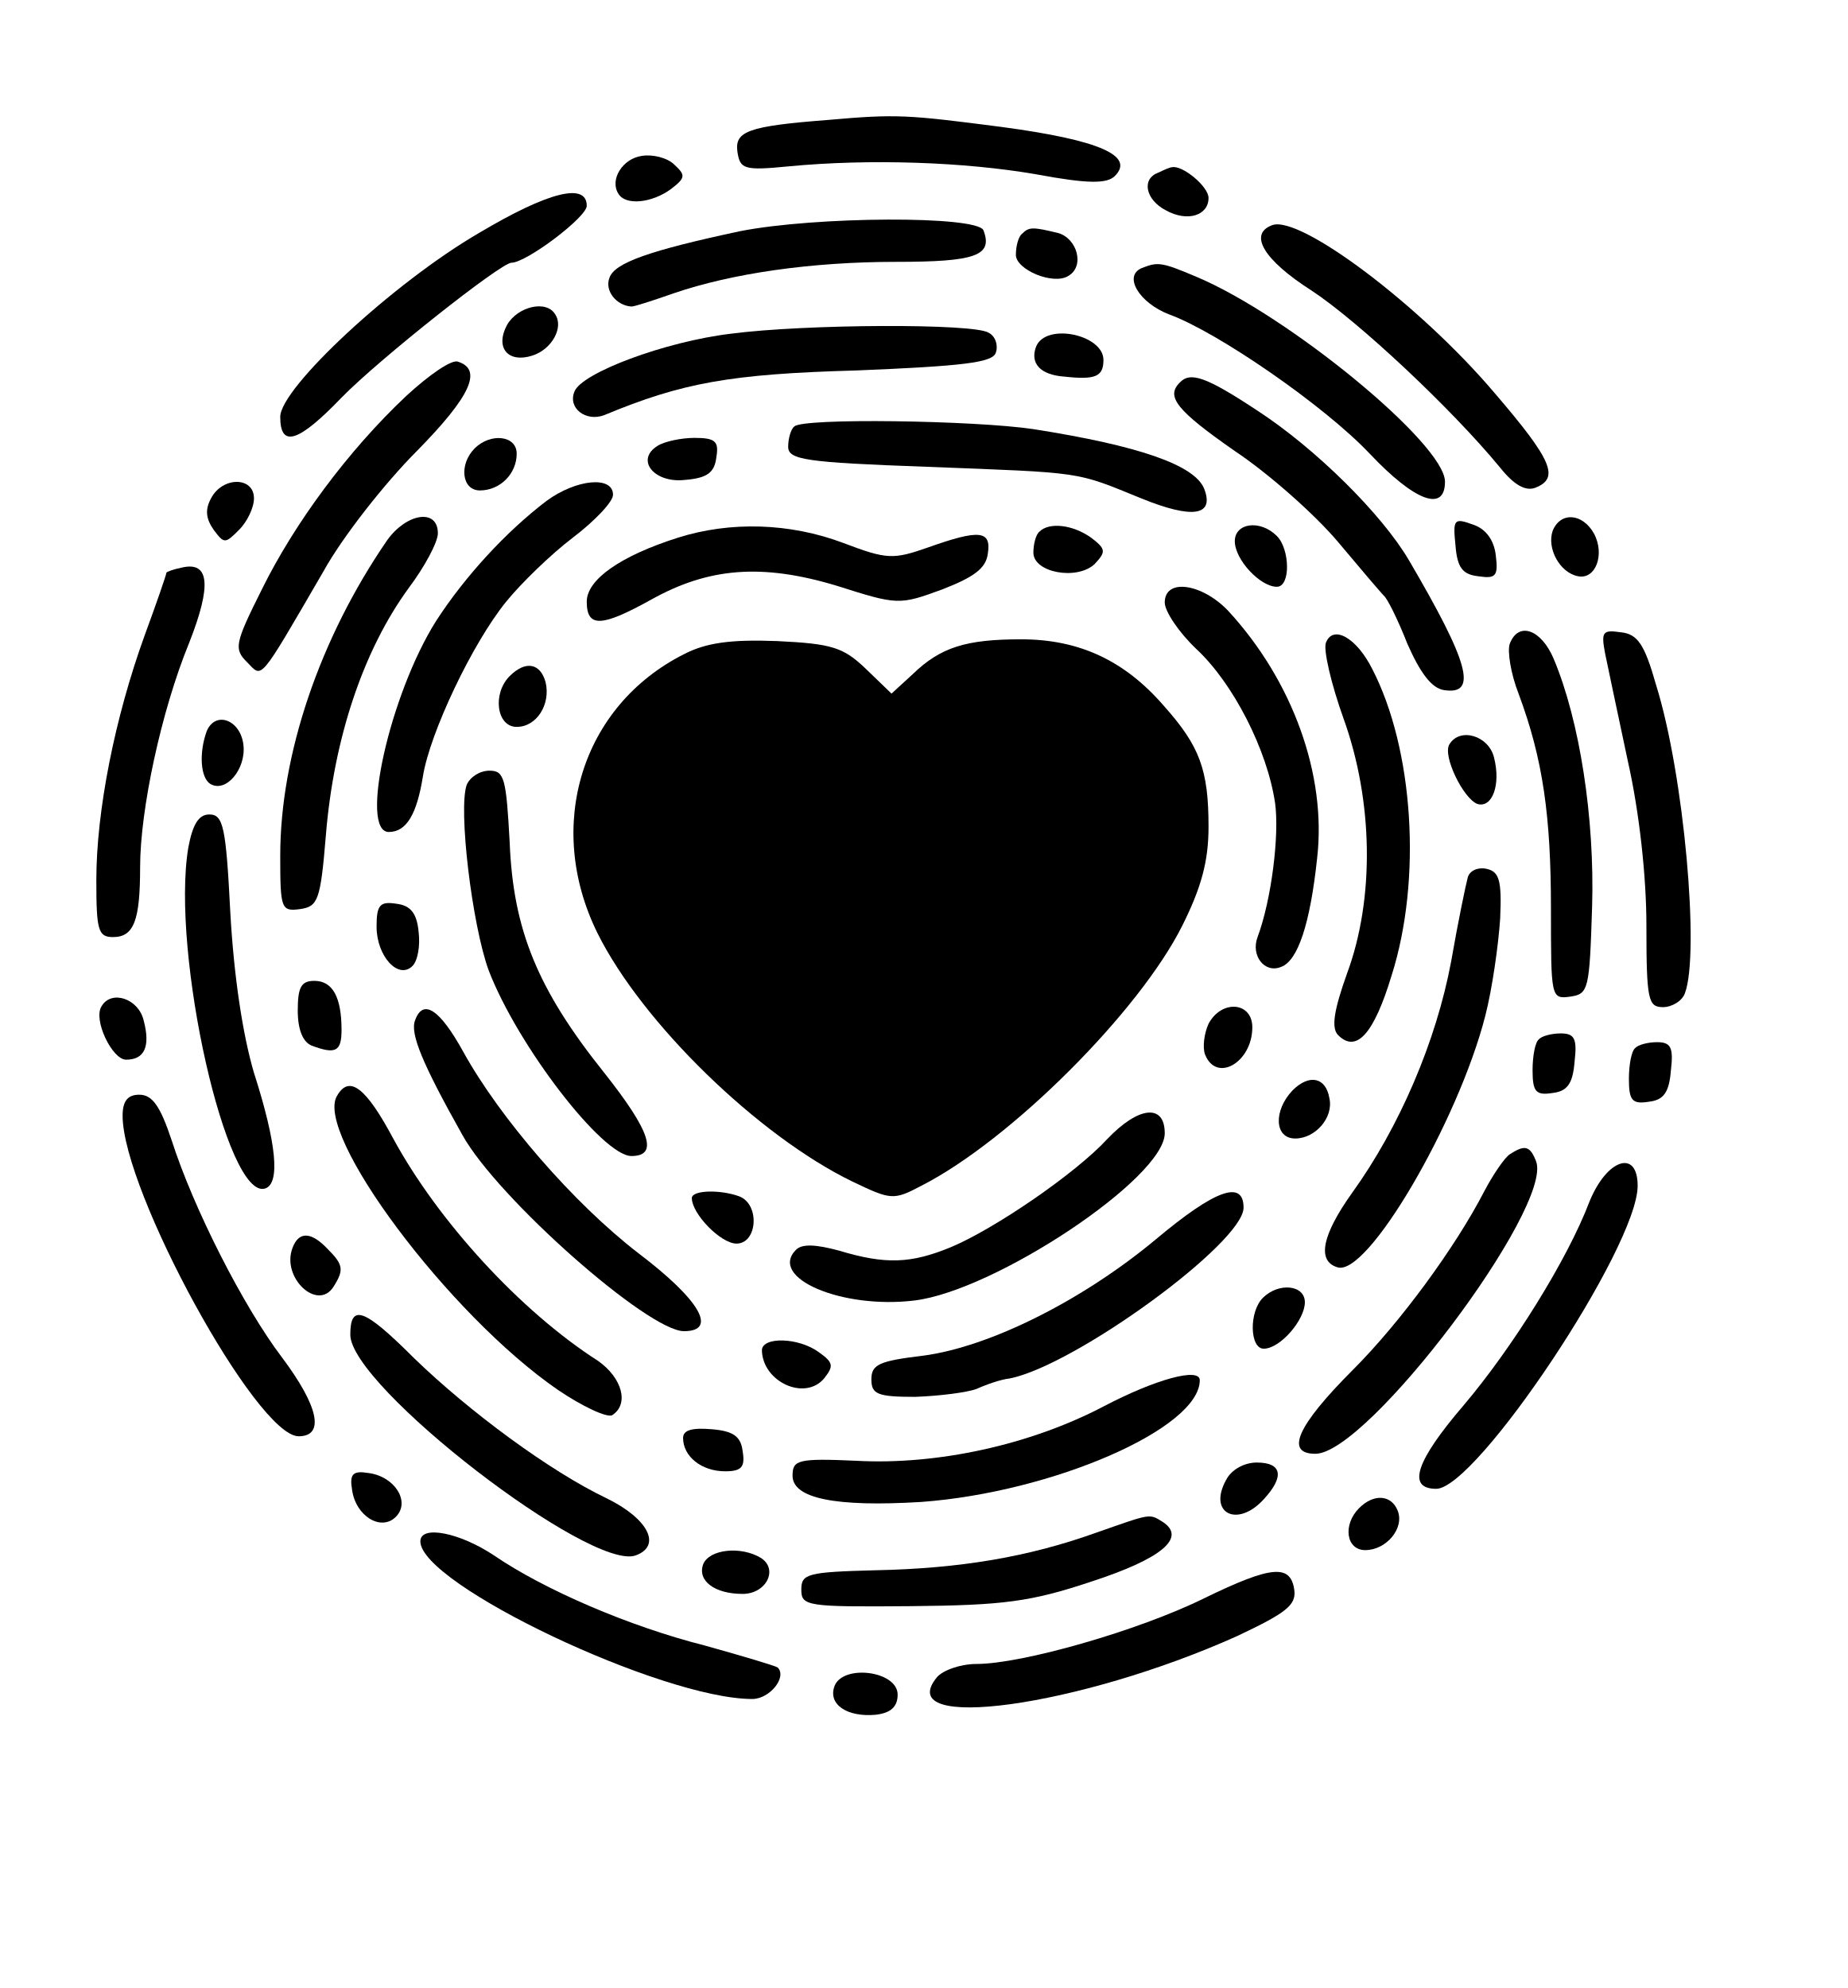
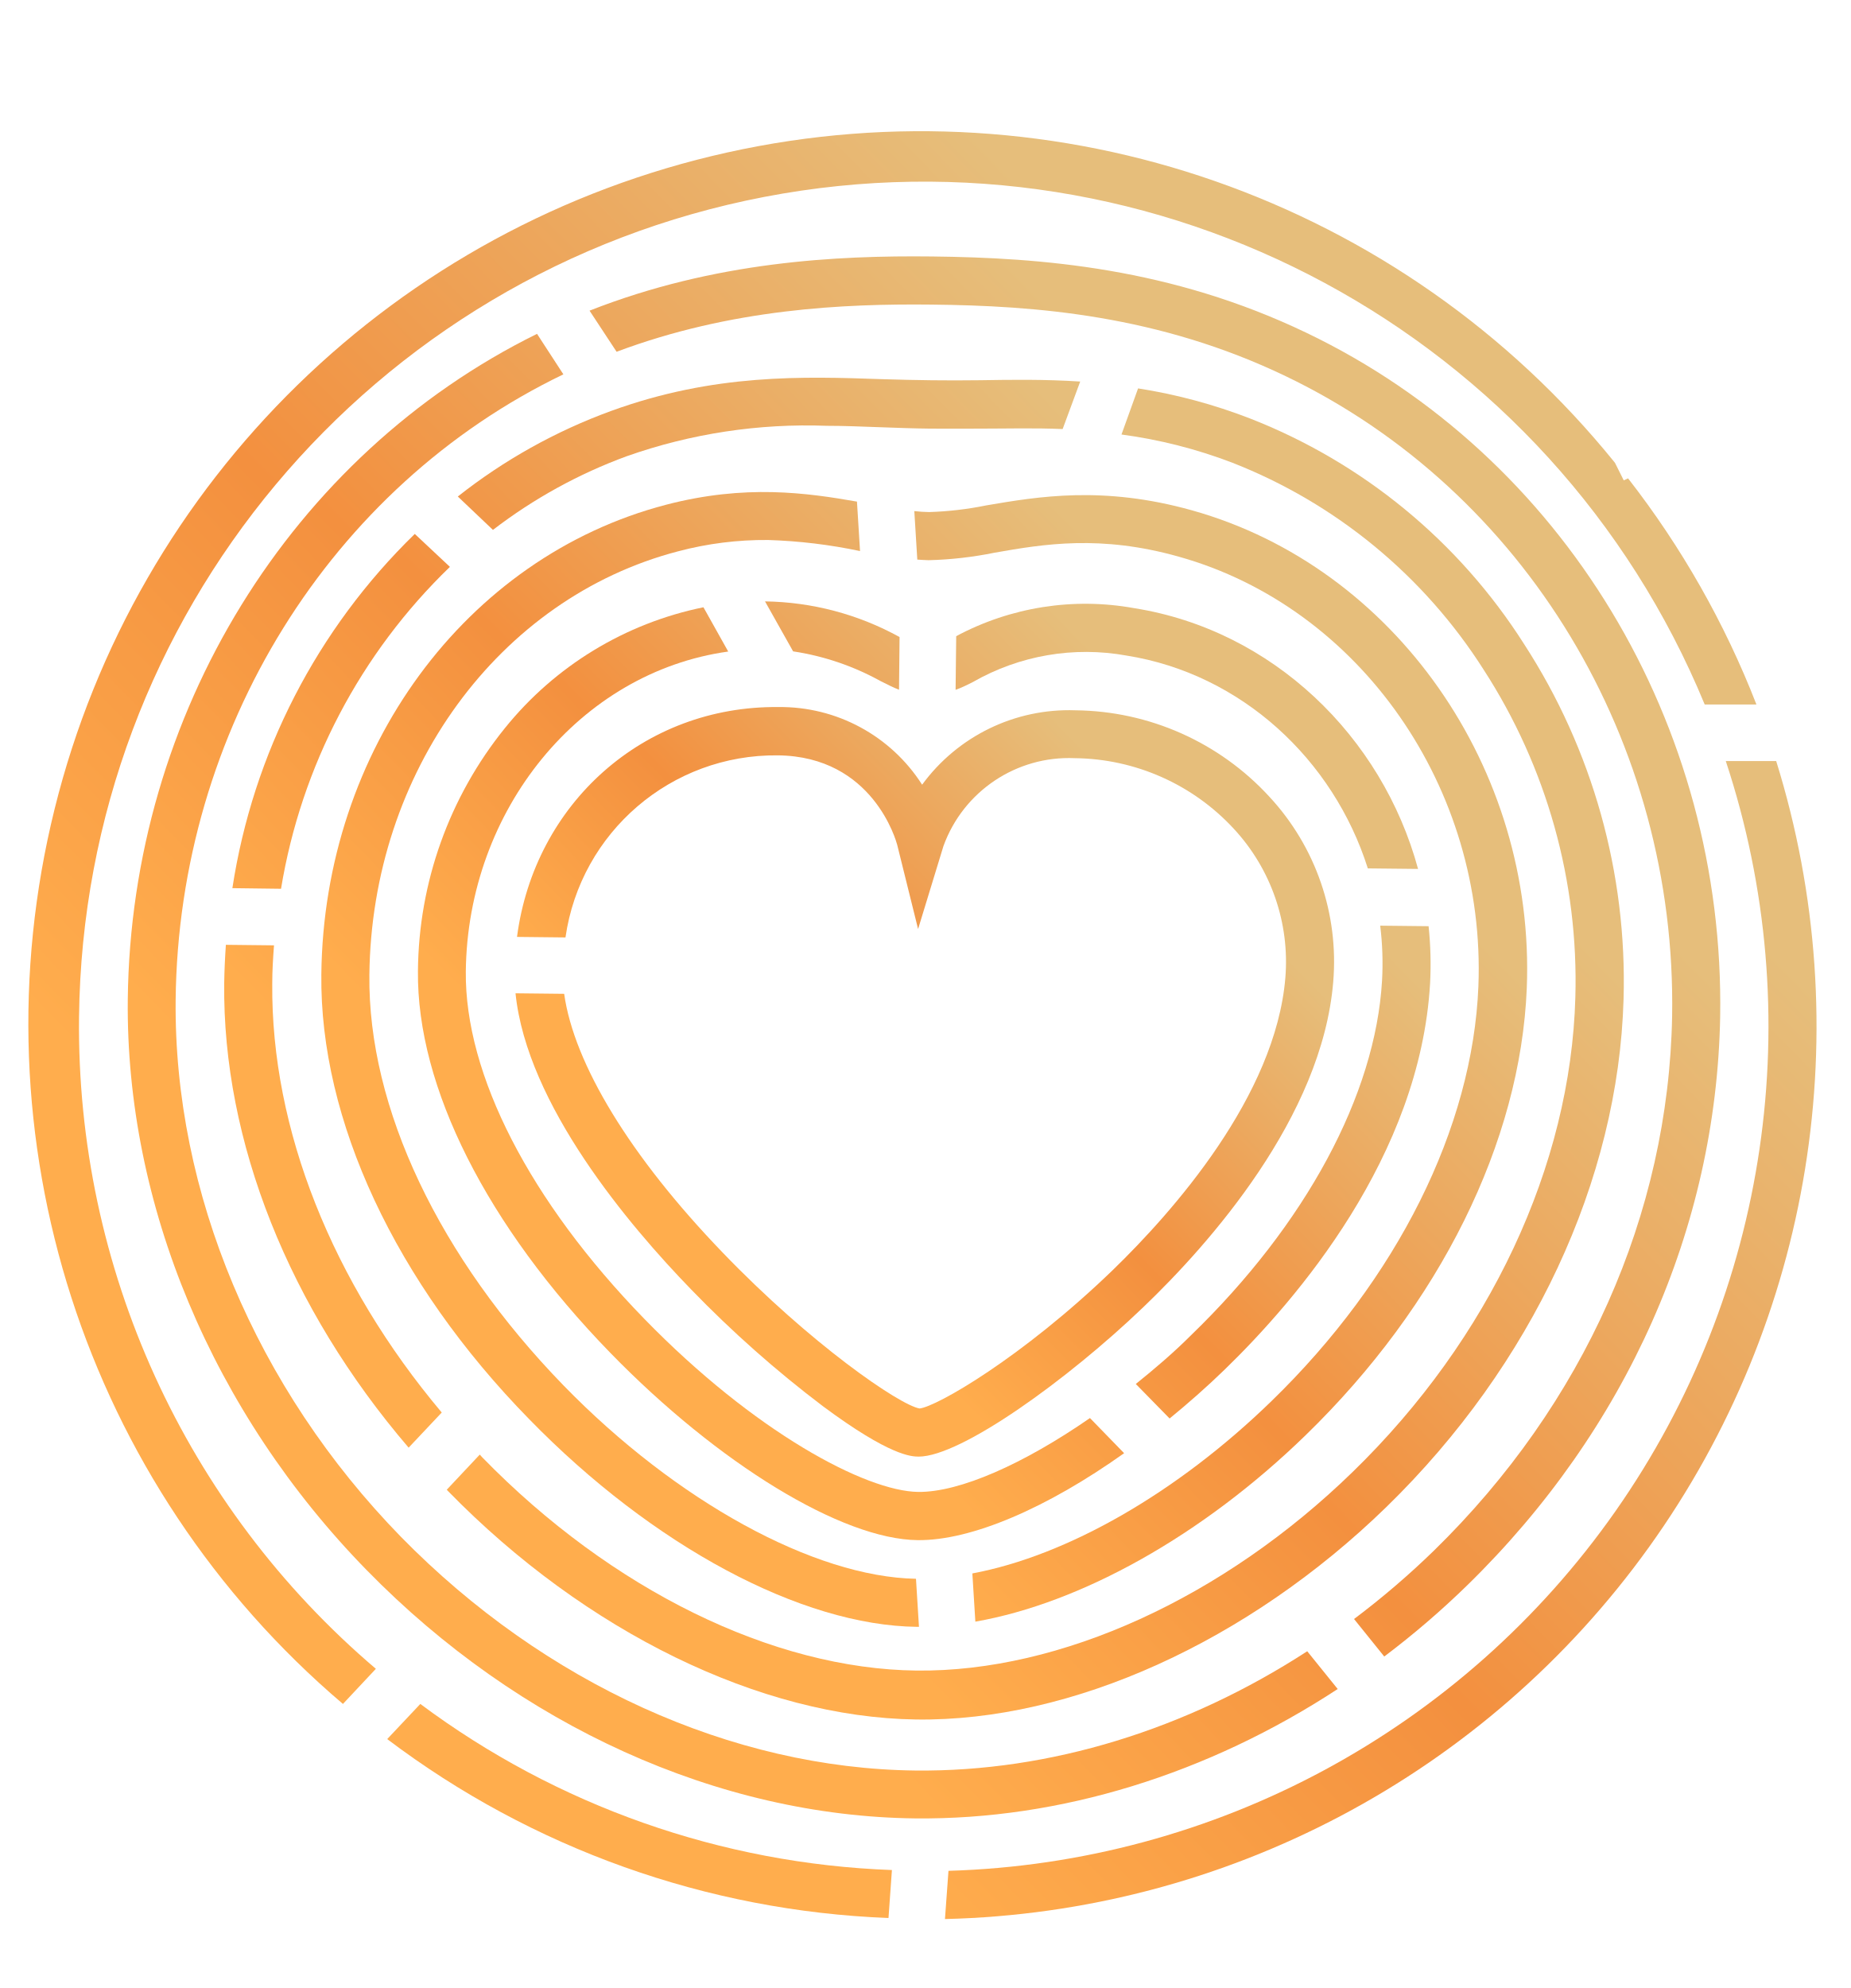
- <svg xmlns="http://www.w3.org/2000/svg" version="1.0" width="211pt" height="227pt" viewBox="0 0 211 227" preserveAspectRatio="xMidYMid meet">
-   <g transform="translate(0,227) scale(0.1,-0.1)" fill="#000000" stroke="none">
-     <path d="M945 2133 c-91 -7 -106 -13 -103 -36 3 -20 7 -22 58 -17 94 9 202 5 283 -9 59 -11 81 -11 90 -2 23 23 -17 41 -129 56 -108 14 -120 15 -199 8z" />
-     <path d="M733 2092 c-22 -3 -37 -27 -27 -43 8 -14 38 -11 60 5 17 13 17 16 4 28 -8 8 -25 12 -37 10z" />
-     <path d="M1323 2073 c-20 -7 -15 -31 8 -43 25 -14 49 -6 49 14 0 13 -30 38 -42 35 -2 0 -9 -3 -15 -6z" />
-     <path d="M547 2004 c-98 -57 -227 -177 -227 -210 0 -36 21 -29 70 22 43 44 182 154 194 154 17 0 86 52 86 65 0 27 -44 16 -123 -31z" />
-     <path d="M845 2006 c-103 -22 -143 -36 -149 -53 -6 -15 8 -32 25 -33 4 0 25 7 48 15 67 23 158 36 254 36 91 0 111 7 100 36 -7 17 -192 16 -278 -1z" />
-     <path d="M1453 2013 c-28 -10 -10 -40 45 -75 53 -35 159 -134 215 -202 16 -20 29 -27 40 -23 28 11 20 31 -47 109 -85 100 -221 202 -253 191z" />
-     <path d="M1167 2003 c-4 -3 -7 -14 -7 -24 0 -17 43 -35 60 -24 19 11 10 43 -12 49 -29 7 -33 7 -41 -1z" />
-     <path d="M1304 1964 c-22 -9 -3 -40 31 -53 55 -20 177 -104 229 -159 52 -55 86 -67 86 -32 0 43 -179 190 -284 234 -40 17 -44 17 -62 10z" />
-     <path d="M579 1899 c-14 -26 1 -44 29 -35 22 7 36 32 26 47 -10 17 -43 9 -55 -12z" />
-     <path d="M835 1889 c-76 -9 -171 -45 -179 -66 -8 -19 13 -35 34 -27 89 37 144 47 288 51 122 5 155 9 159 20 3 8 0 19 -8 23 -16 11 -210 10 -294 -1z" />
-     <path d="M1183 1874 c-7 -19 5 -32 32 -34 36 -4 45 0 45 19 0 29 -66 43 -77 15z" />
-     <path d="M464 1818 c-67 -63 -128 -146 -165 -221 -31 -62 -32 -68 -17 -83 18 -18 12 -26 87 103 22 40 71 102 107 138 62 63 75 93 47 102 -7 3 -33 -15 -59 -39z" />
-     <path d="M1347 1833 c-16 -16 -3 -32 63 -78 39 -26 92 -73 118 -104 26 -31 49 -58 52 -61 4 -3 16 -27 27 -55 15 -34 28 -51 42 -53 39 -6 28 32 -40 148 -31 53 -107 128 -173 171 -59 39 -77 45 -89 32z" />
-     <path d="M907 1783 c-4 -3 -7 -14 -7 -23 0 -15 19 -18 158 -23 181 -7 169 -5 245 -36 59 -24 84 -20 72 11 -11 27 -74 49 -195 68 -67 10 -264 13 -273 3z" />
-     <path d="M542 1758 c-18 -18 -15 -48 6 -48 23 0 42 19 42 42 0 21 -30 24 -48 6z" />
-     <path d="M751 1761 c-26 -16 -4 -43 31 -39 25 2 34 8 36 26 3 18 -1 22 -25 22 -15 0 -34 -4 -42 -9z" />
-     <path d="M241 1701 c-7 -13 -6 -23 3 -36 12 -16 13 -16 29 0 9 9 17 25 17 36 0 25 -36 25 -49 0z" />
-     <path d="M624 1698 c-46 -35 -93 -86 -126 -137 -53 -84 -88 -241 -54 -241 20 0 32 20 39 64 8 49 56 151 95 199 17 21 51 54 76 73 25 19 46 41 46 49 0 22 -42 18 -76 -7z" />
-     <path d="M442 1653 c-77 -112 -122 -245 -122 -360 0 -61 1 -64 23 -61 20 3 23 10 29 83 9 112 43 213 95 284 18 24 33 52 33 62 0 29 -36 23 -58 -8z" />
-     <path d="M1662 1647 c2 -25 8 -33 26 -35 20 -3 23 0 20 24 -2 17 -11 30 -26 35 -22 8 -23 6 -20 -24z" />
-     <path d="M1773 1664 c-7 -20 8 -48 29 -52 20 -4 31 25 18 49 -13 23 -38 25 -47 3z" />
-     <path d="M774 1656 c-66 -21 -104 -48 -104 -73 0 -30 17 -29 73 2 66 37 127 42 213 16 69 -22 71 -22 120 -4 36 14 50 24 52 41 4 26 -9 28 -68 7 -40 -14 -47 -14 -97 5 -61 23 -129 25 -189 6z" />
-     <path d="M1187 1663 c-4 -3 -7 -14 -7 -24 0 -23 50 -32 70 -13 13 14 13 17 -4 30 -21 15 -48 18 -59 7z" />
-     <path d="M1410 1652 c0 -21 29 -52 48 -52 16 0 15 43 0 58 -19 19 -48 15 -48 -6z" />
-     <path d="M208 1622 c-10 -2 -18 -5 -18 -6 0 -2 -11 -34 -25 -72 -34 -94 -55 -200 -55 -279 0 -57 2 -65 19 -65 24 0 31 19 31 80 0 65 24 178 56 256 26 66 23 93 -8 86z" />
-     <path d="M1330 1582 c0 -10 16 -34 36 -53 42 -39 81 -115 90 -176 5 -36 -4 -110 -20 -153 -8 -21 8 -42 27 -34 19 7 33 49 41 124 11 95 -28 203 -102 283 -30 31 -72 37 -72 9z" />
-     <path d="M1514 1536 c-3 -8 6 -47 20 -86 34 -94 36 -206 4 -292 -15 -42 -18 -62 -10 -70 21 -21 41 2 61 68 35 110 25 259 -22 350 -18 36 -45 51 -53 30z" />
-     <path d="M1724 1535 c-3 -8 1 -34 10 -57 28 -75 37 -140 37 -246 0 -101 0 -103 22 -100 21 3 22 8 25 103 3 100 -14 212 -44 283 -14 33 -40 43 -50 17z" />
-     <path d="M1833 1523 c3 -15 15 -71 26 -123 13 -58 21 -131 21 -187 0 -85 2 -93 19 -93 10 0 22 7 25 16 17 45 -1 250 -33 352 -13 46 -21 58 -40 60 -21 3 -23 1 -18 -25z" />
-     <path d="M781 1523 c-117 -59 -159 -196 -99 -318 51 -103 184 -232 291 -284 44 -21 47 -22 79 -5 102 52 249 199 298 297 22 44 30 74 30 113 0 65 -10 92 -51 138 -45 52 -97 76 -163 76 -63 0 -92 -9 -124 -40 l-24 -22 -29 28 c-26 25 -39 29 -102 32 -53 2 -81 -2 -106 -15z" />
-     <path d="M582 1498 c-20 -20 -15 -58 8 -58 23 0 39 26 33 51 -6 22 -23 25 -41 7z" />
-     <path d="M236 1435 c-9 -25 -7 -53 4 -60 18 -11 41 17 38 44 -3 29 -32 40 -42 16z" />
-     <path d="M1655 1420 c-8 -13 16 -62 32 -68 17 -5 27 22 19 53 -6 25 -39 35 -51 15z" />
-     <path d="M533 1374 c-10 -27 6 -160 25 -212 33 -86 130 -212 163 -212 31 0 22 28 -31 95 -76 95 -104 163 -108 263 -4 73 -6 82 -23 82 -11 0 -22 -7 -26 -16z" />
-     <path d="M215 1302 c-20 -120 44 -404 88 -389 17 6 13 51 -13 132 -13 44 -23 111 -27 183 -5 98 -8 112 -24 112 -12 0 -19 -11 -24 -38z" />
-     <path d="M1676 1268 c-2 -7 -11 -50 -19 -96 -17 -91 -59 -189 -113 -264 -35 -49 -40 -78 -17 -85 34 -12 138 166 169 287 8 31 15 81 17 111 2 44 -1 54 -16 57 -9 2 -19 -2 -21 -10z" />
-     <path d="M430 1212 c0 -34 25 -61 41 -45 6 6 9 23 7 39 -2 21 -9 30 -25 32 -19 3 -23 -1 -23 -26z" />
-     <path d="M340 1116 c0 -22 6 -36 16 -40 27 -10 34 -7 34 18 0 37 -10 56 -31 56 -15 0 -19 -7 -19 -34z" />
-     <path d="M116 1121 c-10 -15 12 -61 28 -61 21 0 28 15 20 45 -6 25 -37 35 -48 16z" />
-     <path d="M474 1105 c-6 -15 8 -49 54 -131 40 -72 212 -224 253 -224 39 0 18 36 -52 89 -74 57 -158 154 -200 230 -27 49 -46 61 -55 36z" />
-     <path d="M1380 1101 c-5 -11 -7 -27 -4 -35 13 -33 54 -9 54 31 0 29 -35 32 -50 4z" />
-     <path d="M1757 1083 c-4 -3 -7 -19 -7 -35 0 -25 4 -29 23 -26 17 2 23 11 25 36 3 26 0 32 -16 32 -10 0 -22 -3 -25 -7z" />
-     <path d="M1867 1073 c-4 -3 -7 -19 -7 -35 0 -25 4 -29 23 -26 17 2 23 11 25 36 3 26 0 32 -16 32 -10 0 -22 -3 -25 -7z" />
-     <path d="M1476 1025 c-22 -23 -21 -55 3 -55 23 0 44 24 39 46 -4 24 -23 28 -42 9z" />
-     <path d="M385 1019 c-27 -43 127 -250 252 -336 28 -19 56 -32 62 -29 20 13 11 43 -16 62 -89 57 -183 160 -234 254 -31 58 -50 73 -64 49z" />
-     <path d="M140 996 c0 -86 153 -366 201 -366 30 0 23 34 -19 90 -44 58 -101 170 -126 248 -13 39 -22 52 -37 52 -13 0 -19 -7 -19 -24z" />
-     <path d="M1264 969 c-36 -39 -128 -102 -178 -123 -46 -19 -75 -20 -128 -4 -26 7 -42 8 -49 1 -32 -32 52 -68 135 -58 92 11 286 140 286 191 0 34 -30 31 -66 -7z" />
-     <path d="M1724 952 c-6 -4 -19 -23 -29 -42 -33 -64 -96 -150 -150 -204 -64 -64 -78 -96 -43 -96 60 0 272 282 252 334 -7 18 -13 19 -30 8z" />
-     <path d="M1815 898 c-25 -66 -88 -167 -144 -233 -54 -63 -65 -95 -31 -95 46 0 230 276 230 346 0 42 -35 31 -55 -18z" />
-     <path d="M790 902 c0 -18 33 -52 51 -52 24 0 27 45 3 54 -22 8 -54 7 -54 -2z" />
-     <path d="M1320 855 c-84 -70 -190 -123 -266 -133 -50 -6 -59 -10 -59 -27 0 -17 7 -20 50 -20 28 1 59 5 70 9 11 5 28 11 38 12 75 15 267 155 267 195 0 32 -32 21 -100 -36z" />
-     <path d="M334 845 c-13 -34 29 -73 47 -44 12 19 11 25 -7 43 -19 20 -33 20 -40 1z" />
-     <path d="M1442 788 c-16 -16 -15 -58 1 -58 19 0 47 33 47 53 0 20 -30 23 -48 5z" />
-     <path d="M400 746 c0 -59 275 -271 326 -252 30 11 14 42 -33 65 -65 31 -157 99 -220 160 -57 57 -73 63 -73 27z" />
-     <path d="M870 728 c1 -36 49 -58 71 -32 11 14 11 18 -6 30 -23 17 -65 18 -65 2z" />
-     <path d="M1260 664 c-84 -44 -190 -67 -282 -62 -67 3 -73 1 -73 -17 0 -26 49 -36 147 -30 150 11 318 84 318 139 0 15 -51 1 -110 -30z" />
-     <path d="M780 628 c0 -21 21 -38 48 -38 19 0 23 5 20 23 -2 17 -11 23 -35 25 -23 2 -33 -1 -33 -10z" />
-     <path d="M1400 580 c-21 -38 13 -55 43 -22 24 26 21 42 -8 42 -14 0 -29 -8 -35 -20z" />
-     <path d="M402 569 c4 -30 33 -48 50 -31 17 17 -1 46 -31 50 -18 3 -22 -1 -19 -19z" />
-     <path d="M1552 548 c-19 -19 -15 -48 7 -48 24 0 45 25 37 45 -7 18 -27 20 -44 3z" />
-     <path d="M1252 520 c-78 -28 -156 -41 -252 -43 -78 -2 -85 -4 -85 -22 0 -19 6 -20 125 -19 106 1 137 5 206 28 80 26 109 50 82 68 -16 10 -13 10 -76 -12z" />
-     <path d="M480 510 c0 -49 276 -180 379 -180 20 0 40 25 29 36 -3 2 -40 13 -83 25 -87 22 -184 64 -241 103 -39 26 -84 35 -84 16z" />
-     <path d="M803 484 c-7 -19 13 -34 45 -34 27 0 41 28 21 41 -23 14 -59 10 -66 -7z" />
-     <path d="M1375 445 c-75 -37 -208 -75 -260 -75 -18 0 -38 -7 -45 -15 -53 -64 163 -34 343 47 55 26 67 35 65 52 -4 30 -25 29 -103 -9z" />
-     <path d="M953 345 c-8 -21 14 -36 47 -33 17 2 25 9 25 23 0 27 -62 35 -72 10z" />
-   </g>
+ <svg xmlns="http://www.w3.org/2000/svg" xmlns:xlink="http://www.w3.org/1999/xlink" id="Layer_1" data-name="Layer 1" viewBox="0 0 210.7 226.34">
+   <defs>
+     <style>.cls-1{fill:url(#linear-gradient);}.cls-2{fill:url(#linear-gradient-2);}.cls-3{fill:url(#linear-gradient-3);}.cls-4{fill:url(#linear-gradient-4);}.cls-5{fill:url(#linear-gradient-5);}.cls-6{fill:url(#linear-gradient-6);}.cls-7{fill:url(#linear-gradient-7);}.cls-8{fill:url(#linear-gradient-8);}.cls-9{fill:url(#linear-gradient-9);}.cls-10{fill:url(#linear-gradient-10);}.cls-11{fill:url(#linear-gradient-11);}.cls-12{fill:url(#linear-gradient-12);}.cls-13{fill:url(#linear-gradient-13);}.cls-14{fill:url(#linear-gradient-14);}.cls-15{fill:url(#linear-gradient-15);}.cls-16{fill:url(#linear-gradient-16);}</style>
+     <linearGradient id="linear-gradient" x1="92.43" y1="243.88" x2="236.14" y2="100.17" gradientTransform="translate(-6.91 -5.53) rotate(0.62)" gradientUnits="userSpaceOnUse">
+       <stop offset="0.15" stop-color="#ffad4d" />
+       <stop offset="0.45" stop-color="#f3903f" />
+       <stop offset="0.87" stop-color="#e6be7b" />
+     </linearGradient>
+     <linearGradient id="linear-gradient-2" x1="19.82" y1="171.26" x2="163.52" y2="27.56" xlink:href="#linear-gradient" />
+     <linearGradient id="linear-gradient-3" x1="71.57" y1="223.01" x2="215.28" y2="79.31" xlink:href="#linear-gradient" />
+     <linearGradient id="linear-gradient-4" x1="49.22" y1="182.34" x2="176.43" y2="55.14" xlink:href="#linear-gradient" />
+     <linearGradient id="linear-gradient-5" x1="52.1" y1="185.21" x2="179.3" y2="58.01" xlink:href="#linear-gradient" />
+     <linearGradient id="linear-gradient-6" x1="74.38" y1="189.2" x2="184.99" y2="78.58" xlink:href="#linear-gradient" />
+     <linearGradient id="linear-gradient-7" x1="35.51" y1="150.33" x2="146.12" y2="39.72" xlink:href="#linear-gradient" />
+     <linearGradient id="linear-gradient-8" x1="18.24" y1="133.06" x2="128.85" y2="22.45" xlink:href="#linear-gradient" />
+     <linearGradient id="linear-gradient-9" x1="9.34" y1="124.15" x2="119.95" y2="13.54" xlink:href="#linear-gradient" />
+     <linearGradient id="linear-gradient-10" x1="61.18" y1="158.56" x2="155.19" y2="64.55" xlink:href="#linear-gradient" />
+     <linearGradient id="linear-gradient-11" x1="76.02" y1="173.41" x2="170.03" y2="79.4" xlink:href="#linear-gradient" />
+     <linearGradient id="linear-gradient-12" x1="76.1" y1="156.68" x2="153.56" y2="79.22" xlink:href="#linear-gradient" />
+     <linearGradient id="linear-gradient-13" x1="105.3" y1="185.88" x2="182.75" y2="108.42" xlink:href="#linear-gradient" />
+     <linearGradient id="linear-gradient-14" x1="49.93" y1="130.5" x2="127.38" y2="53.05" xlink:href="#linear-gradient" />
+     <linearGradient id="linear-gradient-15" x1="74.46" y1="155.04" x2="151.92" y2="77.58" xlink:href="#linear-gradient" />
+     <linearGradient id="linear-gradient-16" x1="83.14" y1="147.28" x2="144.18" y2="86.24" xlink:href="#linear-gradient" />
+   </defs>
+   <path class="cls-1" d="M202.25,86.65h-5.74A96.2,96.2,0,0,1,108,213l-.4,5.49A101.66,101.66,0,0,0,202.25,86.65Z" />
+   <path class="cls-2" d="M9,115.79A96.19,96.19,0,0,1,194.11,80.21H200a102.08,102.08,0,0,0-14.62-25.75l-.49.23-1-2A101.62,101.62,0,1,0,39.05,194l3.75-4A96,96,0,0,1,9,115.79Z" />
+   <path class="cls-3" d="M47.86,194l-3.77,4a101.06,101.06,0,0,0,57.08,20.37l.39-5.46A95.68,95.68,0,0,1,47.86,194Z" />
+   <path class="cls-4" d="M104.25,201.58C83.33,201.35,62,191.65,45.68,175,29.13,158.05,19.78,135.76,20,113.84c.33-30.67,17.62-58.45,44.15-71.22l-3-4.61c-28,13.81-46.24,43.28-46.6,75.77-.25,23.36,9.67,47.06,27.22,65,17.31,17.71,40.07,28,62.43,28.25,16.55.18,33.37-5.07,48.12-14.73L148.85,188C135.12,196.91,119.55,201.74,104.25,201.58Z" />
+   <path class="cls-5" d="M148.76,37.89c-15.45-7.41-30.22-8.55-42.63-8.69-10.77-.12-24.7.54-39,6.17l3.08,4.68c13.08-4.91,25.88-5.48,35.87-5.37,11.81.12,25.83,1.19,40.32,8.15,27.27,13.08,44.53,41.68,44,72.85-.41,22.57-10.05,44.19-27.12,60.86a93.91,93.91,0,0,1-9.1,7.79l3.44,4.27a98.23,98.23,0,0,0,9.48-8.14c18.11-17.69,28.33-40.66,28.77-64.68C196.43,82.47,178,51.9,148.76,37.89Z" />
+   <path class="cls-6" d="M140.32,52.68a59.73,59.73,0,0,1,28.62,23.57,65.15,65.15,0,0,1,10.44,37.31c-.53,19.18-9.77,38.87-25.33,54-14.74,14.36-33.31,22.82-49.68,22.64S69.61,181,54.93,165.94l-.3-.33-3.76,4,.15.16c15.67,16.05,35.59,25.75,53.29,26s37.8-8.86,53.56-24.2c16.57-16.14,26.41-37.21,27-57.8a70.52,70.52,0,0,0-11.32-40.43,65,65,0,0,0-31.25-25.71,61.6,61.6,0,0,0-12.71-3.41l-1.89,5.25A56.08,56.08,0,0,1,140.32,52.68Z" />
+   <path class="cls-7" d="M31,112c0-1.46.09-2.92.2-4.37l-5.48-.06c-.1,1.45-.17,2.91-.19,4.37-.2,18,7.39,37,21,52.88l3.77-4C37.83,146,30.86,128.56,31,112Z" />
+   <path class="cls-8" d="M52.13,56.53l4,3.8a57.57,57.57,0,0,1,15.24-8.39,61.54,61.54,0,0,1,22.77-3.46c2,0,4.07.09,6.07.16s3.8.14,5.66.16,3.78,0,5.77,0c3.06,0,6.16-.09,9.36.05L123,43.44c-4-.26-7.8-.21-11.39-.15-3.86.05-7.28,0-11.15-.12-9-.31-19.14-.66-30.91,3.63A63,63,0,0,0,52.13,56.53Z" />
+   <path class="cls-9" d="M51.23,64.54l-4-3.75a71.32,71.32,0,0,0-20.77,40.33l5.54.07A65.76,65.76,0,0,1,51.23,64.54Z" />
+   <path class="cls-10" d="M36.59,110.94C36.4,127.5,45,146,60.26,161.58c14.07,14.44,31,23.5,44.16,23.64h.22l-.34-5.47c-11.57-.21-27.29-8.82-40.12-22C50,143.17,41.89,126.13,42.06,111c.25-23.06,14.71-42.9,35.15-48.23a38.66,38.66,0,0,1,10.25-1.29,59.57,59.57,0,0,1,10.47,1.26l-.35-5.63c-5.71-1-12.71-2-21.75.36C53,63.43,36.86,85.42,36.59,110.94Z" />
+   <path class="cls-11" d="M105.74,63.78a43,43,0,0,0,7.49-.85c5.67-1,12.09-2.06,21,.45,20.63,5.78,35,26.36,34.11,48.92-.65,16.1-9.23,33.3-23.54,47.2C134,170,121.48,177.13,110.72,179.14l.34,5.49c12-2.1,25.84-9.79,37.59-21.21,15.31-14.86,24.49-33.41,25.2-50.91,1-25.06-15.07-47.94-38.1-54.4-10.13-2.84-17.51-1.58-23.44-.57a38.48,38.48,0,0,1-6.51.76,16.7,16.7,0,0,1-1.69-.11l.34,5.52C104.88,63.74,105.32,63.77,105.74,63.78Z" />
+   <path class="cls-12" d="M110.8,77.64a25.9,25.9,0,0,1,17.48-3c13.07,2.08,23.55,11.84,27.47,24.23l5.72.06c-4.1-15.11-16.6-27.2-32.33-29.69a31.18,31.18,0,0,0-20.26,3.19l-.07,6.11C109.45,78.31,110.11,78,110.8,77.64Z" />
+   <path class="cls-13" d="M157.37,111.64c-.75,13-8.68,27.74-21.75,40.38-2,2-4.15,3.83-6.29,5.55l3.85,3.93c2.11-1.73,4.21-3.57,6.24-5.54,8.26-8,22.28-24.32,23.42-44a41.46,41.46,0,0,0-.17-6.51l-5.51-.06A35.21,35.21,0,0,1,157.37,111.64Z" />
+   <path class="cls-14" d="M100.24,77.53c.76.38,1.46.74,2.13,1l.06-6a32.64,32.64,0,0,0-15.32-4.06l3.2,5.69A29.71,29.71,0,0,1,100.24,77.53Z" />
+   <path class="cls-15" d="M128,165.45l-3.89-4c-7.51,5.2-14.81,8.46-19.55,8.41-6-.07-18.68-6.85-31.17-19.68-13.06-13.42-20.47-27.84-20.35-39.57.2-18.42,13-34.08,29.88-36.43h0L80.1,69.14A39.06,39.06,0,0,0,57.49,82.9a44.54,44.54,0,0,0-9.9,27.67c-.14,13.16,7.84,29,21.9,43.45,12.32,12.66,26.4,21.24,35,21.33C110.62,175.42,119.26,171.67,128,165.45Z" />
+   <path class="cls-16" d="M151.81,111.79a27.59,27.59,0,0,0-7.26-21.07,30.38,30.38,0,0,0-22.11-9.85A20.71,20.71,0,0,0,105,89.34,19.15,19.15,0,0,0,88.63,80.5c-15.36-.16-27.77,11-29.76,26.17l5.52.06A24.15,24.15,0,0,1,88.57,86c10.85.11,13.48,9.78,13.59,10.18l2.38,9.59,2.89-9.45a15.2,15.2,0,0,1,14.95-10,25,25,0,0,1,18.13,8.06,22.27,22.27,0,0,1,5.85,16.94c-1.12,13.46-12.79,26.63-19.65,33.28-10.36,10-20.1,15.57-22,15.76-2.27-.38-12.43-7.35-22.47-17.8-10.49-10.9-16.88-21.43-18-29.41l-5.54-.06c1.3,12.68,12.9,26.4,20,33.72a129.82,129.82,0,0,0,15,13.29c7.67,5.7,10.1,5.73,10.9,5.74,4.83,0,17-8.78,25.57-17C137.71,141.63,150.54,127.18,151.81,111.79Z" />
</svg>
